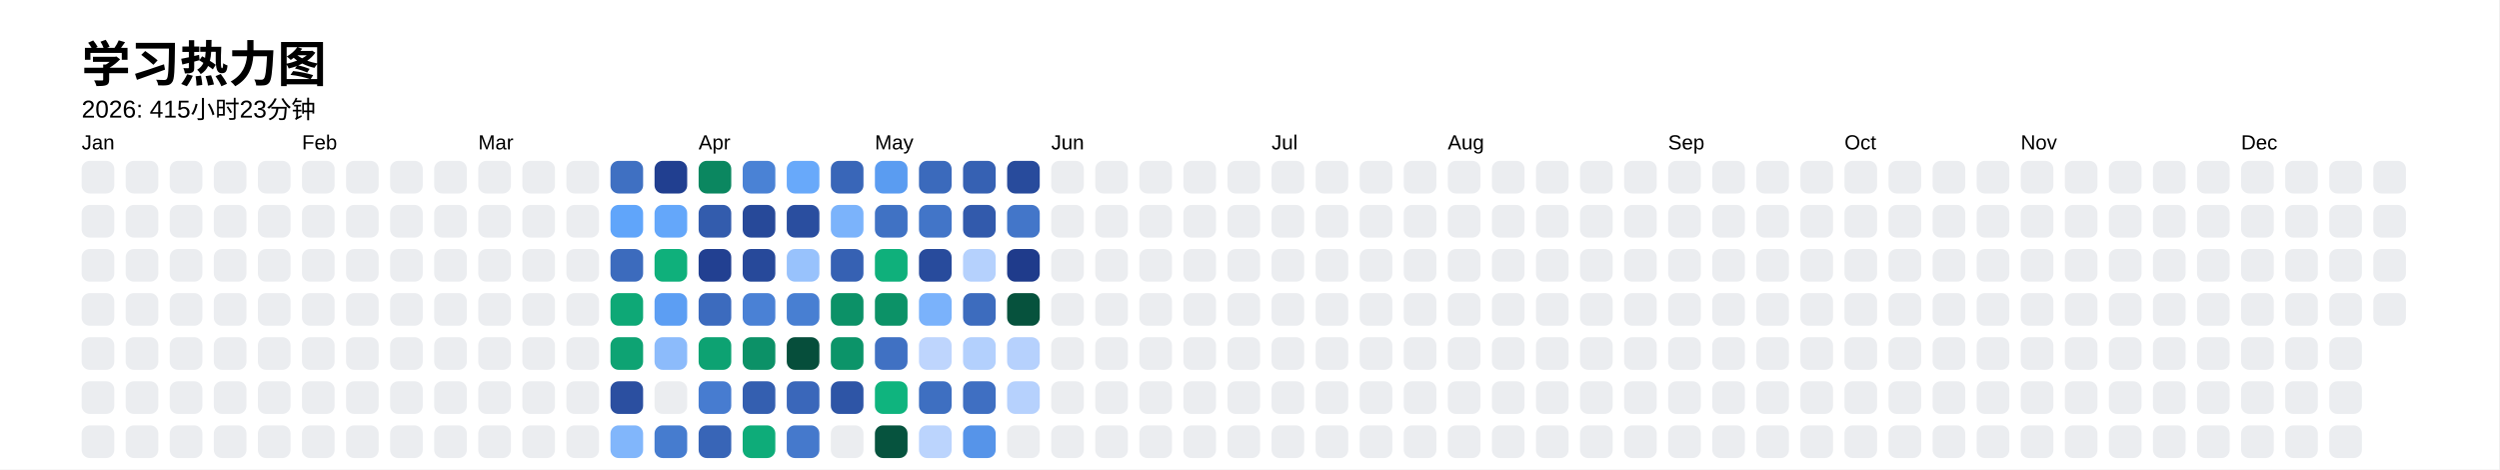
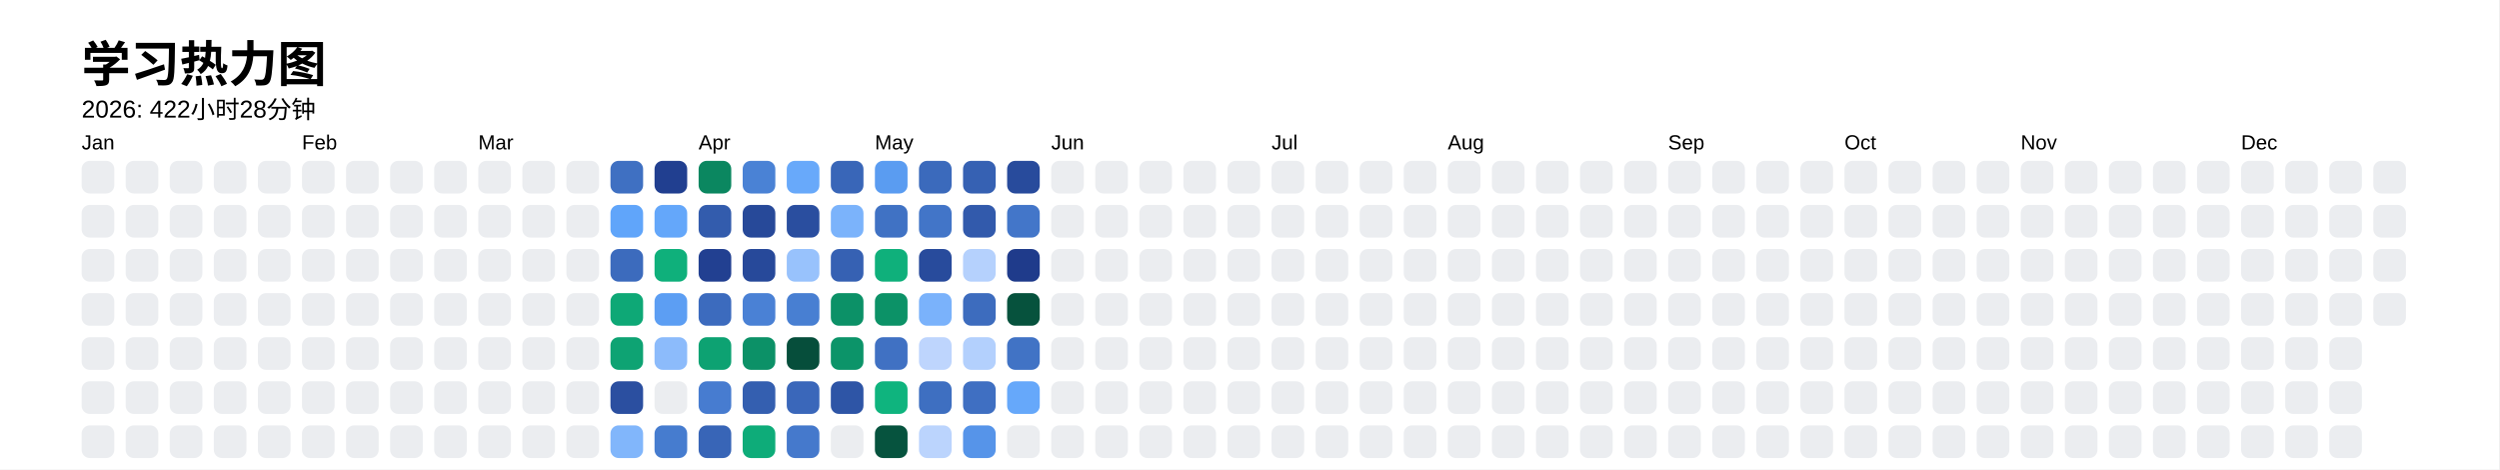
<svg xmlns="http://www.w3.org/2000/svg" style="background-color:white;" baseProfile="full" height="57.5mm" version="1.1" viewBox="0,0,306.2,57.5" width="306.2mm">
  <defs />
  <rect fill="#FFFFFF" height="57.5" width="306.2" x="0" y="0" />
  <text fill="#000000" style="font-size:6px; font-family:Arial; font-weight:bold;" x="10" y="10">学习热力图</text>
-   <text fill="#000000" style="font-size:3px; font-family:Arial;" x="10" y="14.4">2026: 415小时23分钟</text>
+   <text fill="#000000" style="font-size:3px; font-family:Arial;" x="10" y="14.4">2026: 422小时28分钟</text>
  <text fill="#000000" style="font-size:2.5px; font-family:Arial" x="10" y="18.3">Jan</text>
  <rect fill="#ebedf0" height="4" rx="1" ry="1" width="4" x="10" y="19.7" />
  <rect fill="#ebedf0" height="4" rx="1" ry="1" width="4" x="10" y="25.1" />
  <rect fill="#ebedf0" height="4" rx="1" ry="1" width="4" x="10" y="30.5" />
  <rect fill="#ebedf0" height="4" rx="1" ry="1" width="4" x="10" y="35.9" />
  <rect fill="#ebedf0" height="4" rx="1" ry="1" width="4" x="10" y="41.3" />
  <rect fill="#ebedf0" height="4" rx="1" ry="1" width="4" x="10" y="46.7" />
  <rect fill="#ebedf0" height="4" rx="1" ry="1" width="4" x="10" y="52.1" />
  <rect fill="#ebedf0" height="4" rx="1" ry="1" width="4" x="15.4" y="19.7" />
  <rect fill="#ebedf0" height="4" rx="1" ry="1" width="4" x="15.4" y="25.1" />
  <rect fill="#ebedf0" height="4" rx="1" ry="1" width="4" x="15.4" y="30.5" />
  <rect fill="#ebedf0" height="4" rx="1" ry="1" width="4" x="15.4" y="35.9" />
  <rect fill="#ebedf0" height="4" rx="1" ry="1" width="4" x="15.4" y="41.3" />
  <rect fill="#ebedf0" height="4" rx="1" ry="1" width="4" x="15.4" y="46.7" />
  <rect fill="#ebedf0" height="4" rx="1" ry="1" width="4" x="15.4" y="52.1" />
  <rect fill="#ebedf0" height="4" rx="1" ry="1" width="4" x="20.8" y="19.7" />
  <rect fill="#ebedf0" height="4" rx="1" ry="1" width="4" x="20.8" y="25.1" />
  <rect fill="#ebedf0" height="4" rx="1" ry="1" width="4" x="20.8" y="30.5" />
  <rect fill="#ebedf0" height="4" rx="1" ry="1" width="4" x="20.8" y="35.9" />
  <rect fill="#ebedf0" height="4" rx="1" ry="1" width="4" x="20.8" y="41.3" />
  <rect fill="#ebedf0" height="4" rx="1" ry="1" width="4" x="20.8" y="46.7" />
  <rect fill="#ebedf0" height="4" rx="1" ry="1" width="4" x="20.8" y="52.1" />
  <rect fill="#ebedf0" height="4" rx="1" ry="1" width="4" x="26.2" y="19.7" />
  <rect fill="#ebedf0" height="4" rx="1" ry="1" width="4" x="26.2" y="25.1" />
  <rect fill="#ebedf0" height="4" rx="1" ry="1" width="4" x="26.2" y="30.5" />
  <rect fill="#ebedf0" height="4" rx="1" ry="1" width="4" x="26.2" y="35.9" />
  <rect fill="#ebedf0" height="4" rx="1" ry="1" width="4" x="26.2" y="41.3" />
  <rect fill="#ebedf0" height="4" rx="1" ry="1" width="4" x="26.2" y="46.7" />
  <rect fill="#ebedf0" height="4" rx="1" ry="1" width="4" x="26.2" y="52.1" />
  <rect fill="#ebedf0" height="4" rx="1" ry="1" width="4" x="31.6" y="19.7" />
  <rect fill="#ebedf0" height="4" rx="1" ry="1" width="4" x="31.6" y="25.1" />
  <rect fill="#ebedf0" height="4" rx="1" ry="1" width="4" x="31.6" y="30.5" />
  <rect fill="#ebedf0" height="4" rx="1" ry="1" width="4" x="31.6" y="35.9" />
  <rect fill="#ebedf0" height="4" rx="1" ry="1" width="4" x="31.6" y="41.3" />
  <rect fill="#ebedf0" height="4" rx="1" ry="1" width="4" x="31.6" y="46.7" />
  <rect fill="#ebedf0" height="4" rx="1" ry="1" width="4" x="31.6" y="52.1" />
  <text fill="#000000" style="font-size:2.5px; font-family:Arial" x="37.0" y="18.3">Feb</text>
  <rect fill="#ebedf0" height="4" rx="1" ry="1" width="4" x="37.0" y="19.7" />
  <rect fill="#ebedf0" height="4" rx="1" ry="1" width="4" x="37.0" y="25.1" />
  <rect fill="#ebedf0" height="4" rx="1" ry="1" width="4" x="37.0" y="30.5" />
  <rect fill="#ebedf0" height="4" rx="1" ry="1" width="4" x="37.0" y="35.9" />
  <rect fill="#ebedf0" height="4" rx="1" ry="1" width="4" x="37.0" y="41.3" />
  <rect fill="#ebedf0" height="4" rx="1" ry="1" width="4" x="37.0" y="46.7" />
  <rect fill="#ebedf0" height="4" rx="1" ry="1" width="4" x="37.0" y="52.1" />
  <rect fill="#ebedf0" height="4" rx="1" ry="1" width="4" x="42.4" y="19.7" />
  <rect fill="#ebedf0" height="4" rx="1" ry="1" width="4" x="42.4" y="25.1" />
  <rect fill="#ebedf0" height="4" rx="1" ry="1" width="4" x="42.4" y="30.5" />
  <rect fill="#ebedf0" height="4" rx="1" ry="1" width="4" x="42.4" y="35.9" />
  <rect fill="#ebedf0" height="4" rx="1" ry="1" width="4" x="42.4" y="41.3" />
  <rect fill="#ebedf0" height="4" rx="1" ry="1" width="4" x="42.4" y="46.7" />
  <rect fill="#ebedf0" height="4" rx="1" ry="1" width="4" x="42.4" y="52.1" />
  <rect fill="#ebedf0" height="4" rx="1" ry="1" width="4" x="47.8" y="19.7" />
  <rect fill="#ebedf0" height="4" rx="1" ry="1" width="4" x="47.8" y="25.1" />
  <rect fill="#ebedf0" height="4" rx="1" ry="1" width="4" x="47.8" y="30.5" />
  <rect fill="#ebedf0" height="4" rx="1" ry="1" width="4" x="47.8" y="35.9" />
  <rect fill="#ebedf0" height="4" rx="1" ry="1" width="4" x="47.8" y="41.3" />
  <rect fill="#ebedf0" height="4" rx="1" ry="1" width="4" x="47.8" y="46.7" />
  <rect fill="#ebedf0" height="4" rx="1" ry="1" width="4" x="47.8" y="52.1" />
  <rect fill="#ebedf0" height="4" rx="1" ry="1" width="4" x="53.2" y="19.7" />
  <rect fill="#ebedf0" height="4" rx="1" ry="1" width="4" x="53.2" y="25.1" />
  <rect fill="#ebedf0" height="4" rx="1" ry="1" width="4" x="53.2" y="30.5" />
  <rect fill="#ebedf0" height="4" rx="1" ry="1" width="4" x="53.2" y="35.9" />
  <rect fill="#ebedf0" height="4" rx="1" ry="1" width="4" x="53.2" y="41.3" />
  <rect fill="#ebedf0" height="4" rx="1" ry="1" width="4" x="53.2" y="46.7" />
  <rect fill="#ebedf0" height="4" rx="1" ry="1" width="4" x="53.2" y="52.1" />
  <text fill="#000000" style="font-size:2.5px; font-family:Arial" x="58.6" y="18.3">Mar</text>
  <rect fill="#ebedf0" height="4" rx="1" ry="1" width="4" x="58.6" y="19.7" />
  <rect fill="#ebedf0" height="4" rx="1" ry="1" width="4" x="58.6" y="25.1" />
  <rect fill="#ebedf0" height="4" rx="1" ry="1" width="4" x="58.6" y="30.5" />
  <rect fill="#ebedf0" height="4" rx="1" ry="1" width="4" x="58.6" y="35.9" />
  <rect fill="#ebedf0" height="4" rx="1" ry="1" width="4" x="58.6" y="41.3" />
  <rect fill="#ebedf0" height="4" rx="1" ry="1" width="4" x="58.6" y="46.7" />
  <rect fill="#ebedf0" height="4" rx="1" ry="1" width="4" x="58.6" y="52.1" />
  <rect fill="#ebedf0" height="4" rx="1" ry="1" width="4" x="64" y="19.7" />
  <rect fill="#ebedf0" height="4" rx="1" ry="1" width="4" x="64" y="25.1" />
  <rect fill="#ebedf0" height="4" rx="1" ry="1" width="4" x="64" y="30.5" />
  <rect fill="#ebedf0" height="4" rx="1" ry="1" width="4" x="64" y="35.9" />
  <rect fill="#ebedf0" height="4" rx="1" ry="1" width="4" x="64" y="41.3" />
  <rect fill="#ebedf0" height="4" rx="1" ry="1" width="4" x="64" y="46.7" />
  <rect fill="#ebedf0" height="4" rx="1" ry="1" width="4" x="64" y="52.1" />
  <rect fill="#ebedf0" height="4" rx="1" ry="1" width="4" x="69.4" y="19.7" />
  <rect fill="#ebedf0" height="4" rx="1" ry="1" width="4" x="69.4" y="25.1" />
  <rect fill="#ebedf0" height="4" rx="1" ry="1" width="4" x="69.4" y="30.5" />
  <rect fill="#ebedf0" height="4" rx="1" ry="1" width="4" x="69.4" y="35.9" />
  <rect fill="#ebedf0" height="4" rx="1" ry="1" width="4" x="69.4" y="41.3" />
  <rect fill="#ebedf0" height="4" rx="1" ry="1" width="4" x="69.4" y="46.7" />
  <rect fill="#ebedf0" height="4" rx="1" ry="1" width="4" x="69.4" y="52.1" />
  <rect fill="#3f70c2" height="4" rx="1" ry="1" width="4" x="74.8" y="19.7" />
  <rect fill="#60a5fa" height="4" rx="1" ry="1" width="4" x="74.8" y="25.1" />
  <rect fill="#3c6bbd" height="4" rx="1" ry="1" width="4" x="74.8" y="30.5" />
  <rect fill="#0ea876" height="4" rx="1" ry="1" width="4" x="74.8" y="35.9" />
  <rect fill="#0ea373" height="4" rx="1" ry="1" width="4" x="74.8" y="41.3" />
  <rect fill="#2b4fa0" height="4" rx="1" ry="1" width="4" x="74.8" y="46.7" />
  <rect fill="#81b6fb" height="4" rx="1" ry="1" width="4" x="74.8" y="52.1" />
  <rect fill="#213f90" height="4" rx="1" ry="1" width="4" x="80.2" y="19.7" />
  <rect fill="#64a7fa" height="4" rx="1" ry="1" width="4" x="80.2" y="25.1" />
  <rect fill="#0fb07b" height="4" rx="1" ry="1" width="4" x="80.2" y="30.5" />
  <rect fill="#5c9ef3" height="4" rx="1" ry="1" width="4" x="80.2" y="35.9" />
  <rect fill="#8cbbfb" height="4" rx="1" ry="1" width="4" x="80.2" y="41.3" />
  <rect fill="#ebedf0" height="4" rx="1" ry="1" width="4" x="80.2" y="46.7" />
  <rect fill="#467ccf" height="4" rx="1" ry="1" width="4" x="80.2" y="52.1" />
  <text fill="#000000" style="font-size:2.5px; font-family:Arial" x="85.6" y="18.3">Apr</text>
  <rect fill="#0b8760" height="4" rx="1" ry="1" width="4" x="85.6" y="19.7" />
  <rect fill="#335cad" height="4" rx="1" ry="1" width="4" x="85.6" y="25.1" />
  <rect fill="#224091" height="4" rx="1" ry="1" width="4" x="85.6" y="30.5" />
  <rect fill="#3c6bbe" height="4" rx="1" ry="1" width="4" x="85.6" y="35.9" />
  <rect fill="#0da272" height="4" rx="1" ry="1" width="4" x="85.6" y="41.3" />
  <rect fill="#477cd0" height="4" rx="1" ry="1" width="4" x="85.6" y="46.7" />
  <rect fill="#3865b7" height="4" rx="1" ry="1" width="4" x="85.6" y="52.1" />
  <rect fill="#4a82d5" height="4" rx="1" ry="1" width="4" x="91" y="19.7" />
  <rect fill="#274999" height="4" rx="1" ry="1" width="4" x="91" y="25.1" />
  <rect fill="#27499a" height="4" rx="1" ry="1" width="4" x="91" y="30.5" />
  <rect fill="#4a81d5" height="4" rx="1" ry="1" width="4" x="91" y="35.9" />
  <rect fill="#0c9167" height="4" rx="1" ry="1" width="4" x="91" y="41.3" />
  <rect fill="#345fb0" height="4" rx="1" ry="1" width="4" x="91" y="46.7" />
  <rect fill="#0eac79" height="4" rx="1" ry="1" width="4" x="91" y="52.1" />
  <rect fill="#68a9fa" height="4" rx="1" ry="1" width="4" x="96.4" y="19.7" />
  <rect fill="#2a4e9f" height="4" rx="1" ry="1" width="4" x="96.4" y="25.1" />
  <rect fill="#98c2fc" height="4" rx="1" ry="1" width="4" x="96.4" y="30.5" />
  <rect fill="#487fd2" height="4" rx="1" ry="1" width="4" x="96.4" y="35.9" />
  <rect fill="#064e3b" height="4" rx="1" ry="1" width="4" x="96.4" y="41.3" />
  <rect fill="#3a67ba" height="4" rx="1" ry="1" width="4" x="96.4" y="46.7" />
  <rect fill="#4579cc" height="4" rx="1" ry="1" width="4" x="96.4" y="52.1" />
  <rect fill="#3966b8" height="4" rx="1" ry="1" width="4" x="101.8" y="19.7" />
  <rect fill="#7bb3fb" height="4" rx="1" ry="1" width="4" x="101.8" y="25.1" />
  <rect fill="#3661b3" height="4" rx="1" ry="1" width="4" x="101.8" y="30.5" />
  <rect fill="#0c9167" height="4" rx="1" ry="1" width="4" x="101.8" y="35.9" />
  <rect fill="#0c9469" height="4" rx="1" ry="1" width="4" x="101.8" y="41.3" />
  <rect fill="#2e55a6" height="4" rx="1" ry="1" width="4" x="101.8" y="46.7" />
  <rect fill="#ebedf0" height="4" rx="1" ry="1" width="4" x="101.8" y="52.1" />
  <text fill="#000000" style="font-size:2.5px; font-family:Arial" x="107.2" y="18.3">May</text>
  <rect fill="#5a9cf1" height="4" rx="1" ry="1" width="4" x="107.2" y="19.7" />
  <rect fill="#4072c4" height="4" rx="1" ry="1" width="4" x="107.2" y="25.1" />
  <rect fill="#0fb07b" height="4" rx="1" ry="1" width="4" x="107.2" y="30.5" />
  <rect fill="#0c9267" height="4" rx="1" ry="1" width="4" x="107.2" y="35.9" />
  <rect fill="#4071c3" height="4" rx="1" ry="1" width="4" x="107.2" y="41.3" />
  <rect fill="#0fb47e" height="4" rx="1" ry="1" width="4" x="107.2" y="46.7" />
  <rect fill="#06533e" height="4" rx="1" ry="1" width="4" x="107.2" y="52.1" />
  <rect fill="#3b6abc" height="4" rx="1" ry="1" width="4" x="112.6" y="19.7" />
  <rect fill="#4275c8" height="4" rx="1" ry="1" width="4" x="112.6" y="25.1" />
  <rect fill="#284b9c" height="4" rx="1" ry="1" width="4" x="112.6" y="30.5" />
  <rect fill="#7ab2fb" height="4" rx="1" ry="1" width="4" x="112.6" y="35.9" />
  <rect fill="#bed5fd" height="4" rx="1" ry="1" width="4" x="112.6" y="41.3" />
  <rect fill="#3e6fc1" height="4" rx="1" ry="1" width="4" x="112.6" y="46.7" />
  <rect fill="#bbd4fd" height="4" rx="1" ry="1" width="4" x="112.6" y="52.1" />
  <rect fill="#3661b3" height="4" rx="1" ry="1" width="4" x="118" y="19.7" />
  <rect fill="#325aac" height="4" rx="1" ry="1" width="4" x="118" y="25.1" />
  <rect fill="#b5d1fd" height="4" rx="1" ry="1" width="4" x="118" y="30.5" />
  <rect fill="#3d6cbe" height="4" rx="1" ry="1" width="4" x="118" y="35.9" />
  <rect fill="#b3d0fd" height="4" rx="1" ry="1" width="4" x="118" y="41.3" />
  <rect fill="#3f6fc2" height="4" rx="1" ry="1" width="4" x="118" y="46.7" />
  <rect fill="#5694e9" height="4" rx="1" ry="1" width="4" x="118" y="52.1" />
  <rect fill="#284b9c" height="4" rx="1" ry="1" width="4" x="123.4" y="19.7" />
  <rect fill="#4376c9" height="4" rx="1" ry="1" width="4" x="123.4" y="25.1" />
  <rect fill="#1f3b8b" height="4" rx="1" ry="1" width="4" x="123.4" y="30.5" />
  <rect fill="#06523d" height="4" rx="1" ry="1" width="4" x="123.4" y="35.9" />
-   <rect fill="#b6d1fd" height="4" rx="1" ry="1" width="4" x="123.4" y="41.3" />
-   <rect fill="#b6d1fd" height="4" rx="1" ry="1" width="4" x="123.4" y="46.7" />
+   <rect fill="#4173c5" height="4" rx="1" ry="1" width="4" x="123.4" y="41.3" />
+   <rect fill="#66a8fa" height="4" rx="1" ry="1" width="4" x="123.4" y="46.7" />
  <rect fill="#ebedf0" height="4" rx="1" ry="1" width="4" x="123.4" y="52.1" />
  <text fill="#000000" style="font-size:2.5px; font-family:Arial" x="128.8" y="18.3">Jun</text>
  <rect fill="#ebedf0" height="4" rx="1" ry="1" width="4" x="128.8" y="19.7" />
  <rect fill="#ebedf0" height="4" rx="1" ry="1" width="4" x="128.8" y="25.1" />
  <rect fill="#ebedf0" height="4" rx="1" ry="1" width="4" x="128.8" y="30.5" />
  <rect fill="#ebedf0" height="4" rx="1" ry="1" width="4" x="128.8" y="35.9" />
  <rect fill="#ebedf0" height="4" rx="1" ry="1" width="4" x="128.8" y="41.3" />
  <rect fill="#ebedf0" height="4" rx="1" ry="1" width="4" x="128.8" y="46.7" />
  <rect fill="#ebedf0" height="4" rx="1" ry="1" width="4" x="128.8" y="52.1" />
  <rect fill="#ebedf0" height="4" rx="1" ry="1" width="4" x="134.2" y="19.7" />
  <rect fill="#ebedf0" height="4" rx="1" ry="1" width="4" x="134.2" y="25.1" />
  <rect fill="#ebedf0" height="4" rx="1" ry="1" width="4" x="134.2" y="30.5" />
  <rect fill="#ebedf0" height="4" rx="1" ry="1" width="4" x="134.2" y="35.9" />
  <rect fill="#ebedf0" height="4" rx="1" ry="1" width="4" x="134.2" y="41.3" />
  <rect fill="#ebedf0" height="4" rx="1" ry="1" width="4" x="134.2" y="46.7" />
  <rect fill="#ebedf0" height="4" rx="1" ry="1" width="4" x="134.2" y="52.1" />
  <rect fill="#ebedf0" height="4" rx="1" ry="1" width="4" x="139.6" y="19.7" />
  <rect fill="#ebedf0" height="4" rx="1" ry="1" width="4" x="139.6" y="25.1" />
  <rect fill="#ebedf0" height="4" rx="1" ry="1" width="4" x="139.6" y="30.5" />
  <rect fill="#ebedf0" height="4" rx="1" ry="1" width="4" x="139.6" y="35.9" />
  <rect fill="#ebedf0" height="4" rx="1" ry="1" width="4" x="139.6" y="41.3" />
  <rect fill="#ebedf0" height="4" rx="1" ry="1" width="4" x="139.6" y="46.7" />
  <rect fill="#ebedf0" height="4" rx="1" ry="1" width="4" x="139.6" y="52.1" />
  <rect fill="#ebedf0" height="4" rx="1" ry="1" width="4" x="145" y="19.7" />
  <rect fill="#ebedf0" height="4" rx="1" ry="1" width="4" x="145" y="25.1" />
  <rect fill="#ebedf0" height="4" rx="1" ry="1" width="4" x="145" y="30.5" />
  <rect fill="#ebedf0" height="4" rx="1" ry="1" width="4" x="145" y="35.9" />
  <rect fill="#ebedf0" height="4" rx="1" ry="1" width="4" x="145" y="41.3" />
  <rect fill="#ebedf0" height="4" rx="1" ry="1" width="4" x="145" y="46.7" />
  <rect fill="#ebedf0" height="4" rx="1" ry="1" width="4" x="145" y="52.1" />
  <rect fill="#ebedf0" height="4" rx="1" ry="1" width="4" x="150.4" y="19.7" />
  <rect fill="#ebedf0" height="4" rx="1" ry="1" width="4" x="150.4" y="25.1" />
  <rect fill="#ebedf0" height="4" rx="1" ry="1" width="4" x="150.4" y="30.5" />
  <rect fill="#ebedf0" height="4" rx="1" ry="1" width="4" x="150.4" y="35.9" />
  <rect fill="#ebedf0" height="4" rx="1" ry="1" width="4" x="150.4" y="41.3" />
  <rect fill="#ebedf0" height="4" rx="1" ry="1" width="4" x="150.4" y="46.7" />
  <rect fill="#ebedf0" height="4" rx="1" ry="1" width="4" x="150.4" y="52.1" />
  <text fill="#000000" style="font-size:2.5px; font-family:Arial" x="155.8" y="18.3">Jul</text>
  <rect fill="#ebedf0" height="4" rx="1" ry="1" width="4" x="155.8" y="19.7" />
  <rect fill="#ebedf0" height="4" rx="1" ry="1" width="4" x="155.8" y="25.1" />
  <rect fill="#ebedf0" height="4" rx="1" ry="1" width="4" x="155.8" y="30.5" />
  <rect fill="#ebedf0" height="4" rx="1" ry="1" width="4" x="155.8" y="35.9" />
  <rect fill="#ebedf0" height="4" rx="1" ry="1" width="4" x="155.8" y="41.3" />
  <rect fill="#ebedf0" height="4" rx="1" ry="1" width="4" x="155.8" y="46.7" />
  <rect fill="#ebedf0" height="4" rx="1" ry="1" width="4" x="155.8" y="52.1" />
  <rect fill="#ebedf0" height="4" rx="1" ry="1" width="4" x="161.2" y="19.7" />
  <rect fill="#ebedf0" height="4" rx="1" ry="1" width="4" x="161.2" y="25.1" />
  <rect fill="#ebedf0" height="4" rx="1" ry="1" width="4" x="161.2" y="30.5" />
  <rect fill="#ebedf0" height="4" rx="1" ry="1" width="4" x="161.2" y="35.9" />
  <rect fill="#ebedf0" height="4" rx="1" ry="1" width="4" x="161.2" y="41.3" />
  <rect fill="#ebedf0" height="4" rx="1" ry="1" width="4" x="161.2" y="46.7" />
  <rect fill="#ebedf0" height="4" rx="1" ry="1" width="4" x="161.2" y="52.1" />
  <rect fill="#ebedf0" height="4" rx="1" ry="1" width="4" x="166.6" y="19.7" />
  <rect fill="#ebedf0" height="4" rx="1" ry="1" width="4" x="166.6" y="25.1" />
  <rect fill="#ebedf0" height="4" rx="1" ry="1" width="4" x="166.6" y="30.5" />
  <rect fill="#ebedf0" height="4" rx="1" ry="1" width="4" x="166.6" y="35.9" />
  <rect fill="#ebedf0" height="4" rx="1" ry="1" width="4" x="166.6" y="41.3" />
  <rect fill="#ebedf0" height="4" rx="1" ry="1" width="4" x="166.6" y="46.7" />
  <rect fill="#ebedf0" height="4" rx="1" ry="1" width="4" x="166.6" y="52.1" />
  <rect fill="#ebedf0" height="4" rx="1" ry="1" width="4" x="172" y="19.7" />
  <rect fill="#ebedf0" height="4" rx="1" ry="1" width="4" x="172" y="25.1" />
  <rect fill="#ebedf0" height="4" rx="1" ry="1" width="4" x="172" y="30.5" />
  <rect fill="#ebedf0" height="4" rx="1" ry="1" width="4" x="172" y="35.9" />
  <rect fill="#ebedf0" height="4" rx="1" ry="1" width="4" x="172" y="41.3" />
  <rect fill="#ebedf0" height="4" rx="1" ry="1" width="4" x="172" y="46.7" />
  <rect fill="#ebedf0" height="4" rx="1" ry="1" width="4" x="172" y="52.1" />
  <text fill="#000000" style="font-size:2.5px; font-family:Arial" x="177.4" y="18.3">Aug</text>
  <rect fill="#ebedf0" height="4" rx="1" ry="1" width="4" x="177.4" y="19.7" />
  <rect fill="#ebedf0" height="4" rx="1" ry="1" width="4" x="177.4" y="25.1" />
  <rect fill="#ebedf0" height="4" rx="1" ry="1" width="4" x="177.4" y="30.5" />
  <rect fill="#ebedf0" height="4" rx="1" ry="1" width="4" x="177.4" y="35.9" />
  <rect fill="#ebedf0" height="4" rx="1" ry="1" width="4" x="177.4" y="41.3" />
  <rect fill="#ebedf0" height="4" rx="1" ry="1" width="4" x="177.4" y="46.7" />
  <rect fill="#ebedf0" height="4" rx="1" ry="1" width="4" x="177.4" y="52.1" />
  <rect fill="#ebedf0" height="4" rx="1" ry="1" width="4" x="182.8" y="19.7" />
  <rect fill="#ebedf0" height="4" rx="1" ry="1" width="4" x="182.8" y="25.1" />
  <rect fill="#ebedf0" height="4" rx="1" ry="1" width="4" x="182.8" y="30.5" />
  <rect fill="#ebedf0" height="4" rx="1" ry="1" width="4" x="182.8" y="35.9" />
  <rect fill="#ebedf0" height="4" rx="1" ry="1" width="4" x="182.8" y="41.3" />
  <rect fill="#ebedf0" height="4" rx="1" ry="1" width="4" x="182.8" y="46.7" />
  <rect fill="#ebedf0" height="4" rx="1" ry="1" width="4" x="182.8" y="52.1" />
  <rect fill="#ebedf0" height="4" rx="1" ry="1" width="4" x="188.2" y="19.7" />
  <rect fill="#ebedf0" height="4" rx="1" ry="1" width="4" x="188.2" y="25.1" />
  <rect fill="#ebedf0" height="4" rx="1" ry="1" width="4" x="188.2" y="30.5" />
  <rect fill="#ebedf0" height="4" rx="1" ry="1" width="4" x="188.2" y="35.9" />
  <rect fill="#ebedf0" height="4" rx="1" ry="1" width="4" x="188.2" y="41.3" />
  <rect fill="#ebedf0" height="4" rx="1" ry="1" width="4" x="188.2" y="46.7" />
  <rect fill="#ebedf0" height="4" rx="1" ry="1" width="4" x="188.2" y="52.1" />
  <rect fill="#ebedf0" height="4" rx="1" ry="1" width="4" x="193.6" y="19.7" />
  <rect fill="#ebedf0" height="4" rx="1" ry="1" width="4" x="193.6" y="25.1" />
  <rect fill="#ebedf0" height="4" rx="1" ry="1" width="4" x="193.6" y="30.5" />
  <rect fill="#ebedf0" height="4" rx="1" ry="1" width="4" x="193.6" y="35.9" />
  <rect fill="#ebedf0" height="4" rx="1" ry="1" width="4" x="193.6" y="41.3" />
  <rect fill="#ebedf0" height="4" rx="1" ry="1" width="4" x="193.6" y="46.7" />
  <rect fill="#ebedf0" height="4" rx="1" ry="1" width="4" x="193.6" y="52.1" />
  <rect fill="#ebedf0" height="4" rx="1" ry="1" width="4" x="199" y="19.7" />
  <rect fill="#ebedf0" height="4" rx="1" ry="1" width="4" x="199" y="25.1" />
  <rect fill="#ebedf0" height="4" rx="1" ry="1" width="4" x="199" y="30.5" />
  <rect fill="#ebedf0" height="4" rx="1" ry="1" width="4" x="199" y="35.9" />
  <rect fill="#ebedf0" height="4" rx="1" ry="1" width="4" x="199" y="41.3" />
  <rect fill="#ebedf0" height="4" rx="1" ry="1" width="4" x="199" y="46.7" />
  <rect fill="#ebedf0" height="4" rx="1" ry="1" width="4" x="199" y="52.1" />
  <text fill="#000000" style="font-size:2.5px; font-family:Arial" x="204.4" y="18.3">Sep</text>
  <rect fill="#ebedf0" height="4" rx="1" ry="1" width="4" x="204.4" y="19.7" />
  <rect fill="#ebedf0" height="4" rx="1" ry="1" width="4" x="204.4" y="25.1" />
  <rect fill="#ebedf0" height="4" rx="1" ry="1" width="4" x="204.4" y="30.5" />
  <rect fill="#ebedf0" height="4" rx="1" ry="1" width="4" x="204.4" y="35.9" />
  <rect fill="#ebedf0" height="4" rx="1" ry="1" width="4" x="204.4" y="41.3" />
  <rect fill="#ebedf0" height="4" rx="1" ry="1" width="4" x="204.4" y="46.7" />
  <rect fill="#ebedf0" height="4" rx="1" ry="1" width="4" x="204.4" y="52.1" />
  <rect fill="#ebedf0" height="4" rx="1" ry="1" width="4" x="209.8" y="19.7" />
  <rect fill="#ebedf0" height="4" rx="1" ry="1" width="4" x="209.8" y="25.1" />
  <rect fill="#ebedf0" height="4" rx="1" ry="1" width="4" x="209.8" y="30.5" />
  <rect fill="#ebedf0" height="4" rx="1" ry="1" width="4" x="209.8" y="35.9" />
  <rect fill="#ebedf0" height="4" rx="1" ry="1" width="4" x="209.8" y="41.3" />
  <rect fill="#ebedf0" height="4" rx="1" ry="1" width="4" x="209.8" y="46.7" />
  <rect fill="#ebedf0" height="4" rx="1" ry="1" width="4" x="209.8" y="52.1" />
  <rect fill="#ebedf0" height="4" rx="1" ry="1" width="4" x="215.2" y="19.7" />
  <rect fill="#ebedf0" height="4" rx="1" ry="1" width="4" x="215.2" y="25.1" />
  <rect fill="#ebedf0" height="4" rx="1" ry="1" width="4" x="215.2" y="30.5" />
  <rect fill="#ebedf0" height="4" rx="1" ry="1" width="4" x="215.2" y="35.9" />
  <rect fill="#ebedf0" height="4" rx="1" ry="1" width="4" x="215.2" y="41.3" />
  <rect fill="#ebedf0" height="4" rx="1" ry="1" width="4" x="215.2" y="46.7" />
  <rect fill="#ebedf0" height="4" rx="1" ry="1" width="4" x="215.2" y="52.1" />
  <rect fill="#ebedf0" height="4" rx="1" ry="1" width="4" x="220.6" y="19.7" />
  <rect fill="#ebedf0" height="4" rx="1" ry="1" width="4" x="220.6" y="25.1" />
  <rect fill="#ebedf0" height="4" rx="1" ry="1" width="4" x="220.6" y="30.5" />
  <rect fill="#ebedf0" height="4" rx="1" ry="1" width="4" x="220.6" y="35.9" />
  <rect fill="#ebedf0" height="4" rx="1" ry="1" width="4" x="220.6" y="41.3" />
  <rect fill="#ebedf0" height="4" rx="1" ry="1" width="4" x="220.6" y="46.7" />
  <rect fill="#ebedf0" height="4" rx="1" ry="1" width="4" x="220.6" y="52.1" />
  <text fill="#000000" style="font-size:2.5px; font-family:Arial" x="226" y="18.3">Oct</text>
  <rect fill="#ebedf0" height="4" rx="1" ry="1" width="4" x="226" y="19.7" />
  <rect fill="#ebedf0" height="4" rx="1" ry="1" width="4" x="226" y="25.1" />
  <rect fill="#ebedf0" height="4" rx="1" ry="1" width="4" x="226" y="30.5" />
  <rect fill="#ebedf0" height="4" rx="1" ry="1" width="4" x="226" y="35.9" />
  <rect fill="#ebedf0" height="4" rx="1" ry="1" width="4" x="226" y="41.3" />
  <rect fill="#ebedf0" height="4" rx="1" ry="1" width="4" x="226" y="46.7" />
  <rect fill="#ebedf0" height="4" rx="1" ry="1" width="4" x="226" y="52.1" />
  <rect fill="#ebedf0" height="4" rx="1" ry="1" width="4" x="231.4" y="19.7" />
  <rect fill="#ebedf0" height="4" rx="1" ry="1" width="4" x="231.4" y="25.1" />
  <rect fill="#ebedf0" height="4" rx="1" ry="1" width="4" x="231.4" y="30.5" />
  <rect fill="#ebedf0" height="4" rx="1" ry="1" width="4" x="231.4" y="35.9" />
  <rect fill="#ebedf0" height="4" rx="1" ry="1" width="4" x="231.4" y="41.3" />
  <rect fill="#ebedf0" height="4" rx="1" ry="1" width="4" x="231.4" y="46.7" />
  <rect fill="#ebedf0" height="4" rx="1" ry="1" width="4" x="231.4" y="52.1" />
  <rect fill="#ebedf0" height="4" rx="1" ry="1" width="4" x="236.8" y="19.7" />
  <rect fill="#ebedf0" height="4" rx="1" ry="1" width="4" x="236.8" y="25.1" />
  <rect fill="#ebedf0" height="4" rx="1" ry="1" width="4" x="236.8" y="30.5" />
  <rect fill="#ebedf0" height="4" rx="1" ry="1" width="4" x="236.8" y="35.9" />
  <rect fill="#ebedf0" height="4" rx="1" ry="1" width="4" x="236.8" y="41.3" />
  <rect fill="#ebedf0" height="4" rx="1" ry="1" width="4" x="236.8" y="46.7" />
  <rect fill="#ebedf0" height="4" rx="1" ry="1" width="4" x="236.8" y="52.1" />
  <rect fill="#ebedf0" height="4" rx="1" ry="1" width="4" x="242.2" y="19.7" />
  <rect fill="#ebedf0" height="4" rx="1" ry="1" width="4" x="242.2" y="25.1" />
  <rect fill="#ebedf0" height="4" rx="1" ry="1" width="4" x="242.2" y="30.5" />
  <rect fill="#ebedf0" height="4" rx="1" ry="1" width="4" x="242.2" y="35.9" />
  <rect fill="#ebedf0" height="4" rx="1" ry="1" width="4" x="242.2" y="41.3" />
  <rect fill="#ebedf0" height="4" rx="1" ry="1" width="4" x="242.2" y="46.7" />
  <rect fill="#ebedf0" height="4" rx="1" ry="1" width="4" x="242.2" y="52.1" />
  <text fill="#000000" style="font-size:2.5px; font-family:Arial" x="247.6" y="18.3">Nov</text>
  <rect fill="#ebedf0" height="4" rx="1" ry="1" width="4" x="247.6" y="19.7" />
  <rect fill="#ebedf0" height="4" rx="1" ry="1" width="4" x="247.6" y="25.1" />
  <rect fill="#ebedf0" height="4" rx="1" ry="1" width="4" x="247.6" y="30.5" />
  <rect fill="#ebedf0" height="4" rx="1" ry="1" width="4" x="247.6" y="35.9" />
  <rect fill="#ebedf0" height="4" rx="1" ry="1" width="4" x="247.6" y="41.3" />
  <rect fill="#ebedf0" height="4" rx="1" ry="1" width="4" x="247.6" y="46.7" />
  <rect fill="#ebedf0" height="4" rx="1" ry="1" width="4" x="247.6" y="52.1" />
  <rect fill="#ebedf0" height="4" rx="1" ry="1" width="4" x="253" y="19.7" />
  <rect fill="#ebedf0" height="4" rx="1" ry="1" width="4" x="253" y="25.1" />
  <rect fill="#ebedf0" height="4" rx="1" ry="1" width="4" x="253" y="30.5" />
  <rect fill="#ebedf0" height="4" rx="1" ry="1" width="4" x="253" y="35.9" />
  <rect fill="#ebedf0" height="4" rx="1" ry="1" width="4" x="253" y="41.3" />
  <rect fill="#ebedf0" height="4" rx="1" ry="1" width="4" x="253" y="46.7" />
  <rect fill="#ebedf0" height="4" rx="1" ry="1" width="4" x="253" y="52.1" />
  <rect fill="#ebedf0" height="4" rx="1" ry="1" width="4" x="258.4" y="19.7" />
  <rect fill="#ebedf0" height="4" rx="1" ry="1" width="4" x="258.4" y="25.1" />
  <rect fill="#ebedf0" height="4" rx="1" ry="1" width="4" x="258.4" y="30.5" />
  <rect fill="#ebedf0" height="4" rx="1" ry="1" width="4" x="258.4" y="35.9" />
  <rect fill="#ebedf0" height="4" rx="1" ry="1" width="4" x="258.4" y="41.3" />
  <rect fill="#ebedf0" height="4" rx="1" ry="1" width="4" x="258.4" y="46.7" />
  <rect fill="#ebedf0" height="4" rx="1" ry="1" width="4" x="258.4" y="52.1" />
  <rect fill="#ebedf0" height="4" rx="1" ry="1" width="4" x="263.8" y="19.7" />
  <rect fill="#ebedf0" height="4" rx="1" ry="1" width="4" x="263.8" y="25.1" />
  <rect fill="#ebedf0" height="4" rx="1" ry="1" width="4" x="263.8" y="30.5" />
  <rect fill="#ebedf0" height="4" rx="1" ry="1" width="4" x="263.8" y="35.9" />
  <rect fill="#ebedf0" height="4" rx="1" ry="1" width="4" x="263.8" y="41.3" />
  <rect fill="#ebedf0" height="4" rx="1" ry="1" width="4" x="263.8" y="46.7" />
  <rect fill="#ebedf0" height="4" rx="1" ry="1" width="4" x="263.8" y="52.1" />
  <rect fill="#ebedf0" height="4" rx="1" ry="1" width="4" x="269.2" y="19.7" />
  <rect fill="#ebedf0" height="4" rx="1" ry="1" width="4" x="269.2" y="25.1" />
  <rect fill="#ebedf0" height="4" rx="1" ry="1" width="4" x="269.2" y="30.5" />
  <rect fill="#ebedf0" height="4" rx="1" ry="1" width="4" x="269.2" y="35.9" />
  <rect fill="#ebedf0" height="4" rx="1" ry="1" width="4" x="269.2" y="41.3" />
  <rect fill="#ebedf0" height="4" rx="1" ry="1" width="4" x="269.2" y="46.7" />
  <rect fill="#ebedf0" height="4" rx="1" ry="1" width="4" x="269.2" y="52.1" />
  <text fill="#000000" style="font-size:2.5px; font-family:Arial" x="274.6" y="18.3">Dec</text>
  <rect fill="#ebedf0" height="4" rx="1" ry="1" width="4" x="274.6" y="19.7" />
  <rect fill="#ebedf0" height="4" rx="1" ry="1" width="4" x="274.6" y="25.1" />
  <rect fill="#ebedf0" height="4" rx="1" ry="1" width="4" x="274.6" y="30.5" />
  <rect fill="#ebedf0" height="4" rx="1" ry="1" width="4" x="274.6" y="35.9" />
  <rect fill="#ebedf0" height="4" rx="1" ry="1" width="4" x="274.6" y="41.3" />
  <rect fill="#ebedf0" height="4" rx="1" ry="1" width="4" x="274.6" y="46.7" />
  <rect fill="#ebedf0" height="4" rx="1" ry="1" width="4" x="274.6" y="52.1" />
  <rect fill="#ebedf0" height="4" rx="1" ry="1" width="4" x="280" y="19.7" />
  <rect fill="#ebedf0" height="4" rx="1" ry="1" width="4" x="280" y="25.1" />
  <rect fill="#ebedf0" height="4" rx="1" ry="1" width="4" x="280" y="30.5" />
  <rect fill="#ebedf0" height="4" rx="1" ry="1" width="4" x="280" y="35.9" />
  <rect fill="#ebedf0" height="4" rx="1" ry="1" width="4" x="280" y="41.3" />
  <rect fill="#ebedf0" height="4" rx="1" ry="1" width="4" x="280" y="46.7" />
  <rect fill="#ebedf0" height="4" rx="1" ry="1" width="4" x="280" y="52.1" />
  <rect fill="#ebedf0" height="4" rx="1" ry="1" width="4" x="285.4" y="19.7" />
  <rect fill="#ebedf0" height="4" rx="1" ry="1" width="4" x="285.4" y="25.1" />
  <rect fill="#ebedf0" height="4" rx="1" ry="1" width="4" x="285.4" y="30.5" />
  <rect fill="#ebedf0" height="4" rx="1" ry="1" width="4" x="285.4" y="35.9" />
  <rect fill="#ebedf0" height="4" rx="1" ry="1" width="4" x="285.4" y="41.3" />
  <rect fill="#ebedf0" height="4" rx="1" ry="1" width="4" x="285.4" y="46.7" />
  <rect fill="#ebedf0" height="4" rx="1" ry="1" width="4" x="285.4" y="52.1" />
  <rect fill="#ebedf0" height="4" rx="1" ry="1" width="4" x="290.8" y="19.7" />
  <rect fill="#ebedf0" height="4" rx="1" ry="1" width="4" x="290.8" y="25.1" />
  <rect fill="#ebedf0" height="4" rx="1" ry="1" width="4" x="290.8" y="30.5" />
  <rect fill="#ebedf0" height="4" rx="1" ry="1" width="4" x="290.8" y="35.9" />
</svg>
